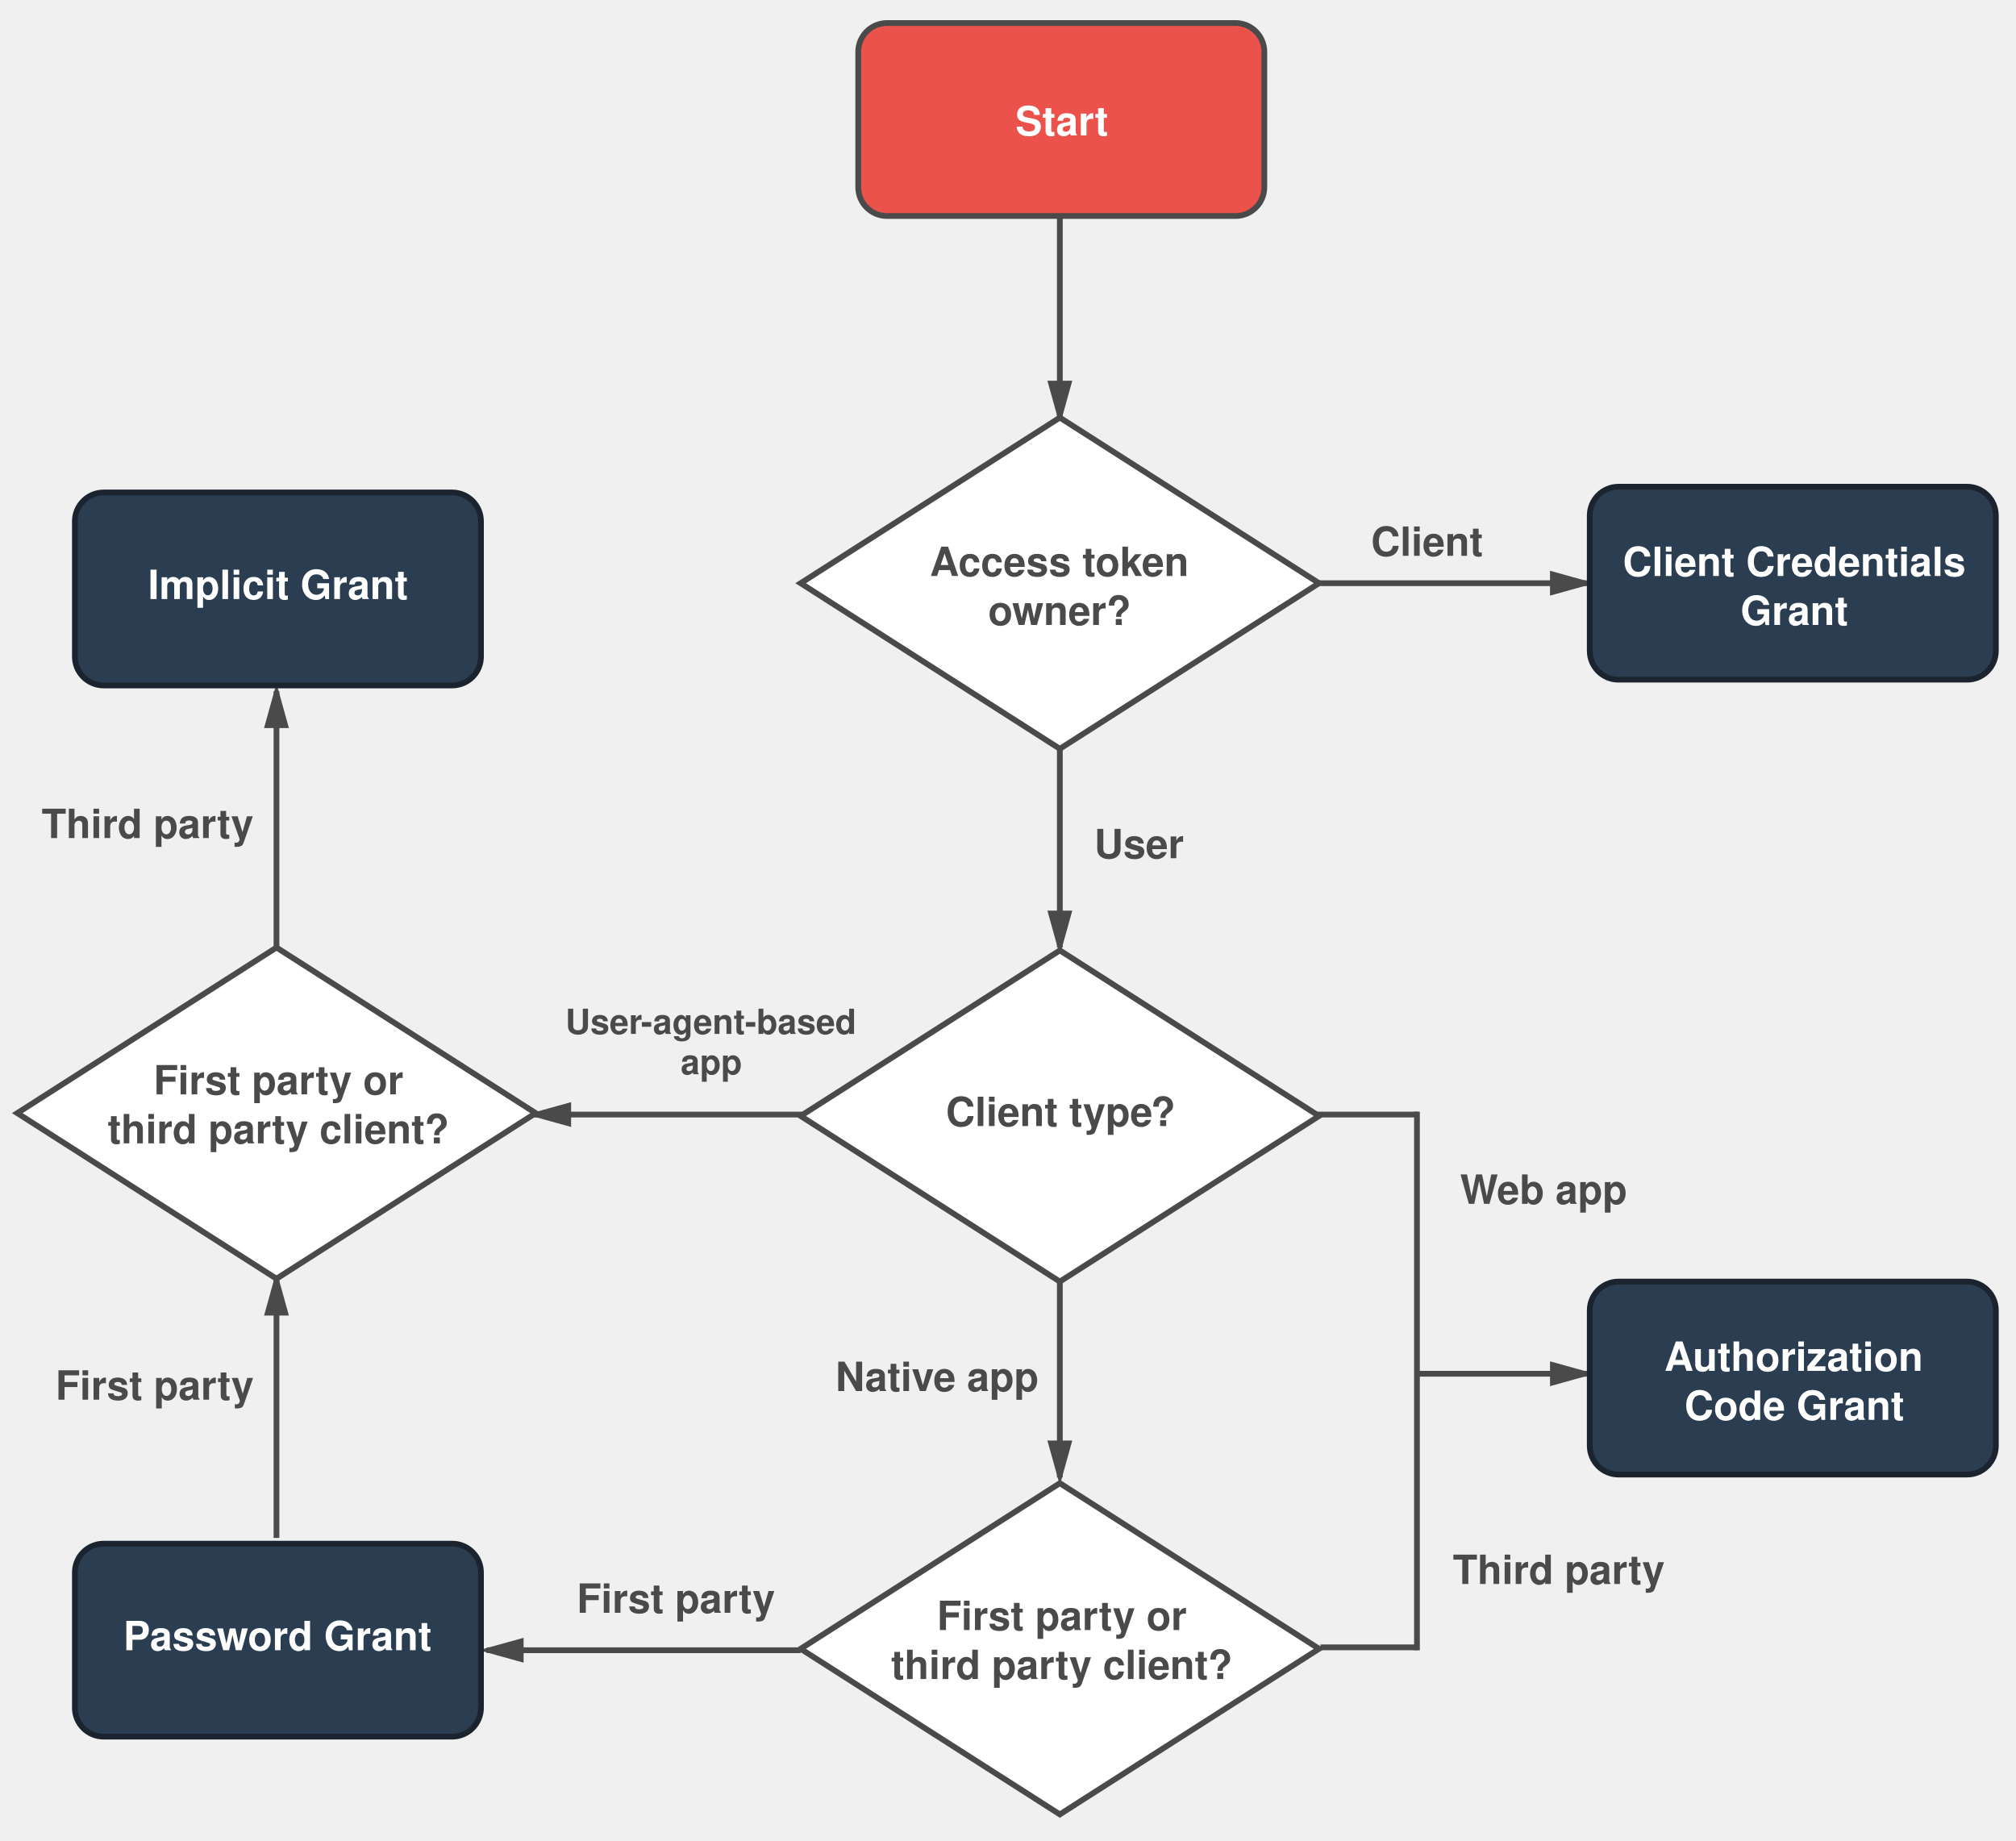
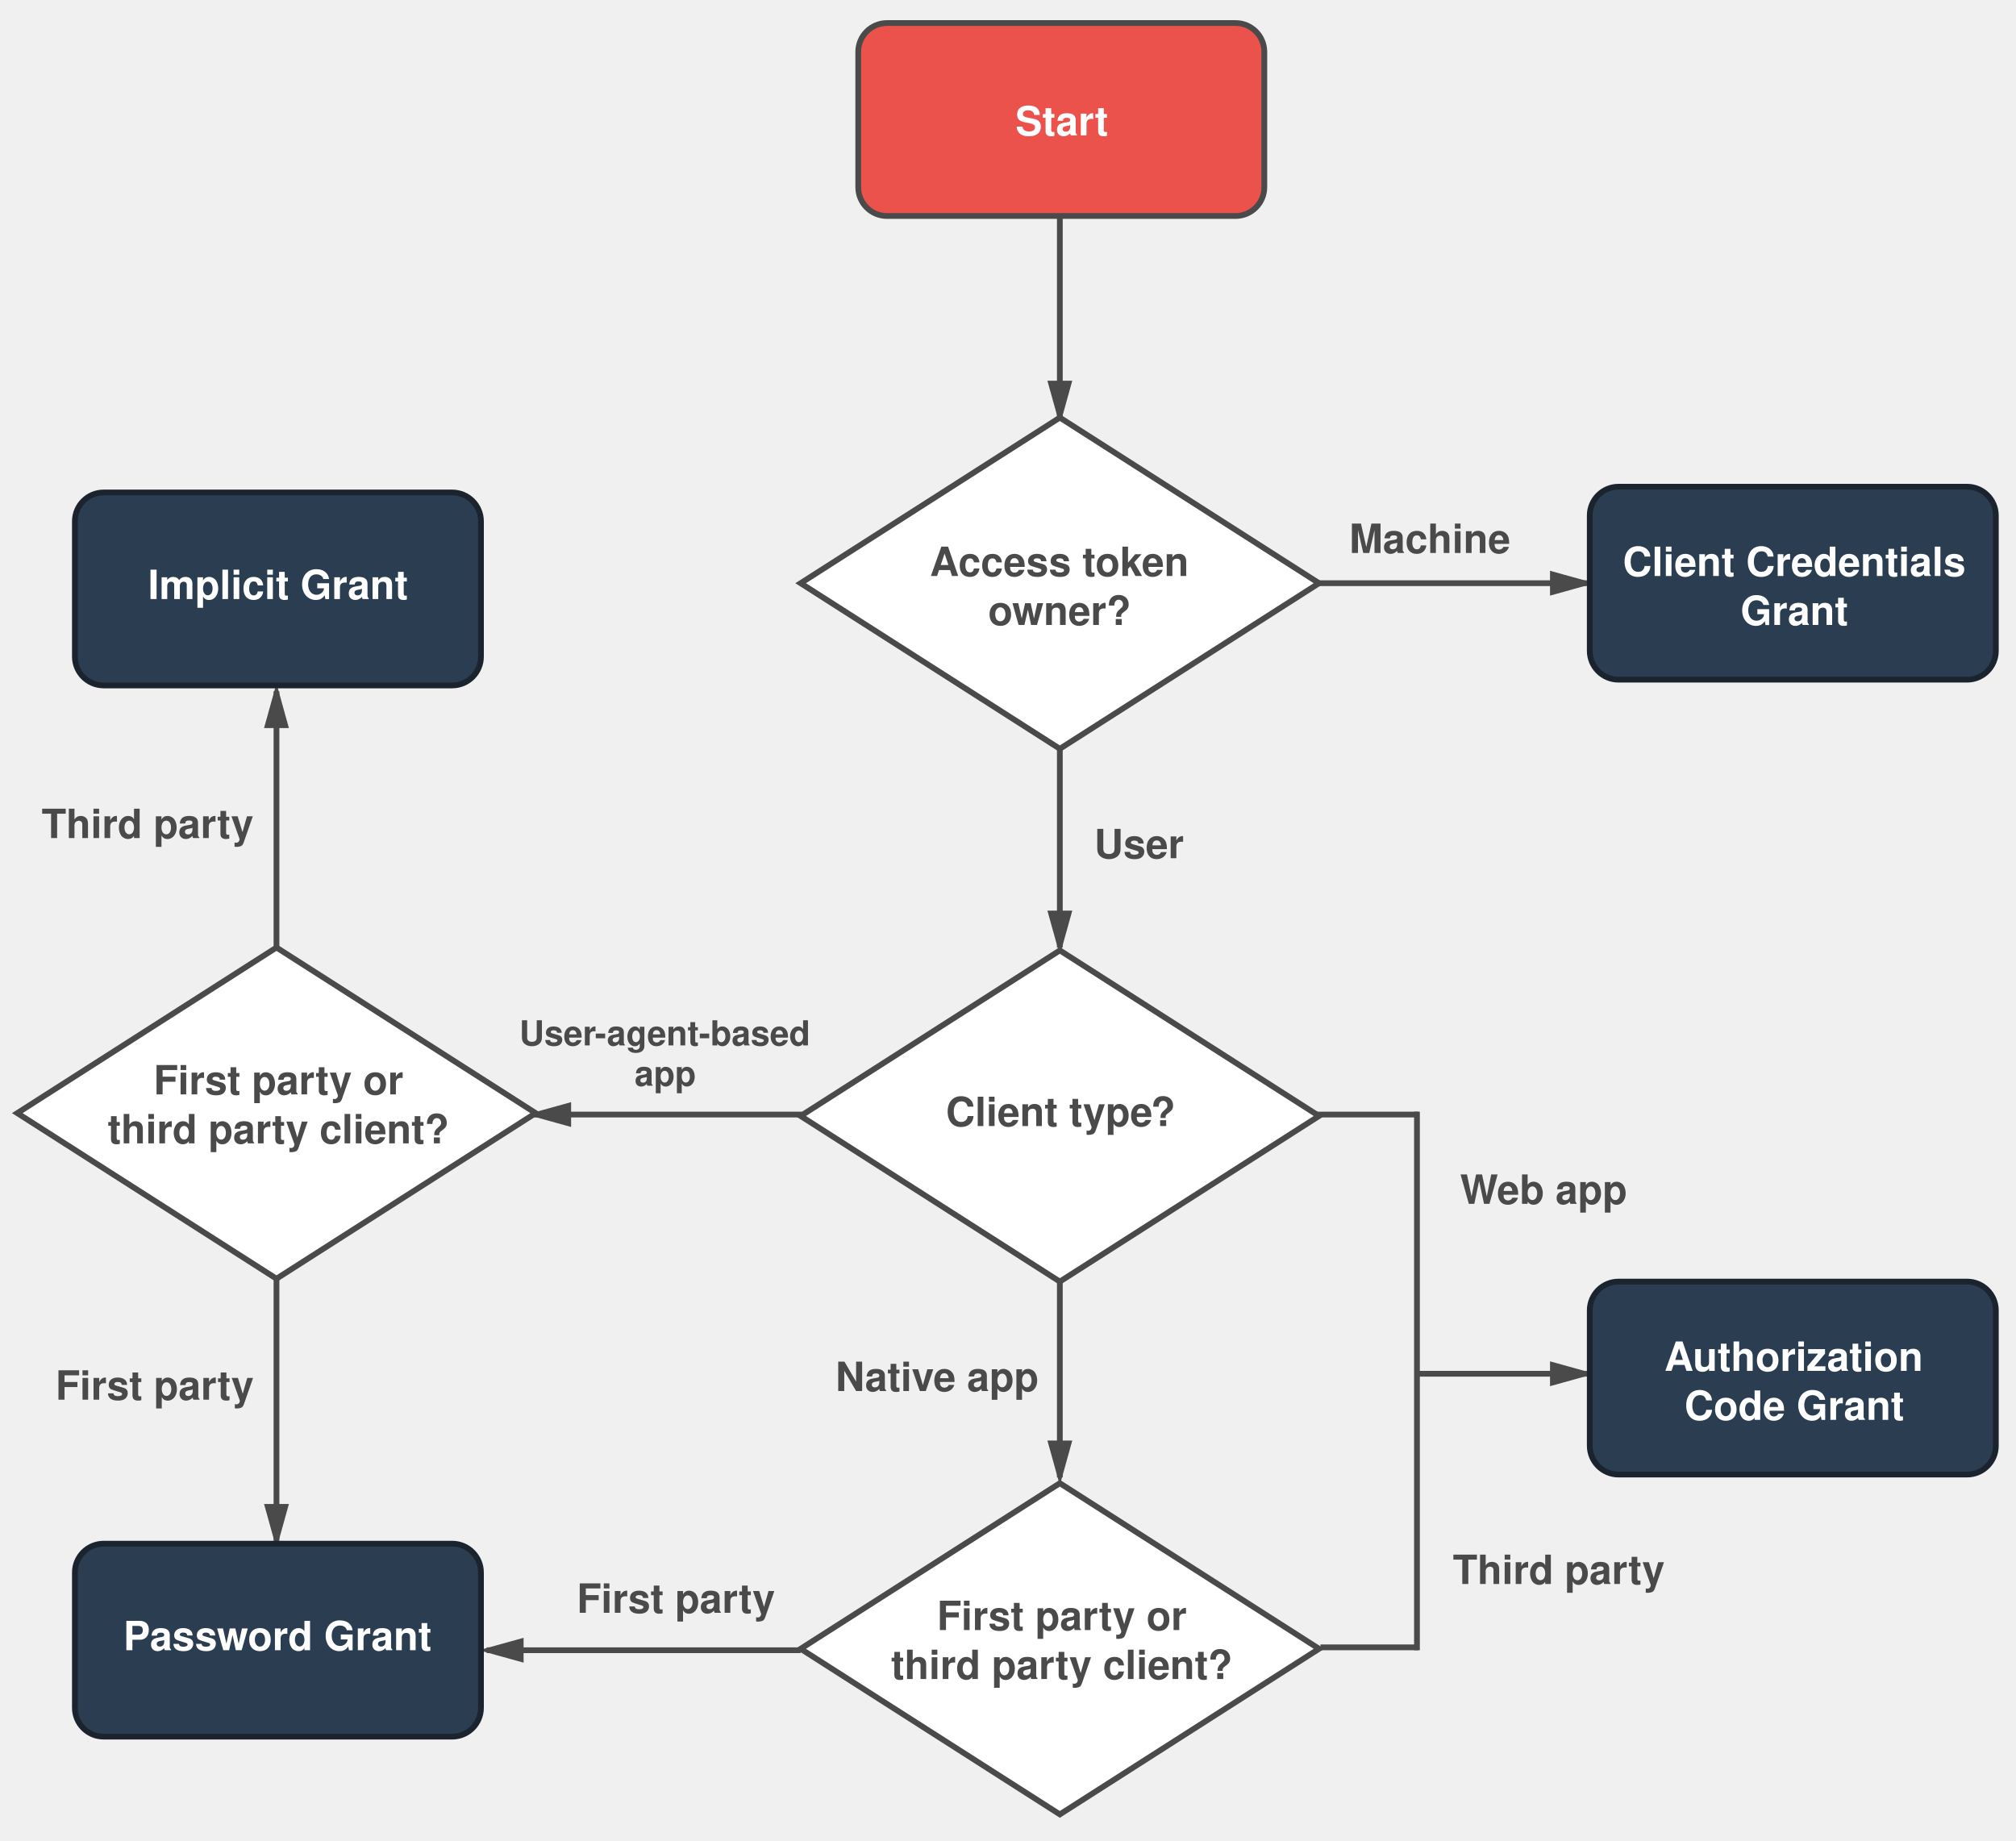
<svg xmlns="http://www.w3.org/2000/svg" width="700px" height="639px" viewBox="0 0 700 639" version="1.1">
  <defs />
  <g id="Page-1" stroke="none" stroke-width="1" fill="none" fill-rule="evenodd">
    <g id="Which-Grant?">
      <path d="M368,75 L368,144" id="Line" stroke="#4A4A4A" stroke-width="2" stroke-linecap="square" fill="#4A4A4A" />
      <path id="Line-decoration-1" d="M368,144 L371,133.2 L365,133.2 L368,144 Z" stroke="#4A4A4A" stroke-width="2" stroke-linecap="square" fill="#4A4A4A" />
      <path d="M368,260 L368,328" id="Line" stroke="#4A4A4A" stroke-width="2" stroke-linecap="square" fill="#4A4A4A" />
      <path id="Line-decoration-1" d="M368,328 L371,317.2 L365,317.2 L368,328 Z" stroke="#4A4A4A" stroke-width="2" stroke-linecap="square" fill="#4A4A4A" />
      <path d="M368,445 L368,512" id="Line" stroke="#4A4A4A" stroke-width="2" stroke-linecap="square" fill="#4A4A4A" />
      <path id="Line-decoration-1" d="M368,512 L371,501.2 L365,501.2 L368,512 Z" stroke="#4A4A4A" stroke-width="2" stroke-linecap="square" fill="#4A4A4A" />
+       <path d="M96,445 L96,534.022" id="Line" stroke="#4A4A4A" stroke-width="2" stroke-linecap="square" fill="#4A4A4A" />
+       <path id="Line-decoration-1" d="M96,534.022 L99,523.222 L93,523.222 L96,534.022 Z" stroke="#4A4A4A" stroke-width="2" stroke-linecap="square" fill="#4A4A4A" />
      <path d="M492.5,477 L550,477" id="Line" stroke="#4A4A4A" stroke-width="2" stroke-linecap="square" fill="#4A4A4A" />
      <path id="Line-decoration-1" d="M550,477 L539.2,474 L539.2,480 L550,477 Z" stroke="#4A4A4A" stroke-width="2" stroke-linecap="square" fill="#4A4A4A" />
      <path d="M458.5,387 L491.5,387" id="Line" stroke="#4A4A4A" stroke-width="2" stroke-linecap="square" />
      <path d="M492,387 L492,572" id="Line" stroke="#4A4A4A" stroke-width="2" stroke-linecap="square" />
      <path d="M459.5,572 L491.5,572" id="Line" stroke="#4A4A4A" stroke-width="2" stroke-linecap="square" />
      <path d="M277.5,387 L186.5,387" id="Line" stroke="#4A4A4A" stroke-width="2" stroke-linecap="square" fill="#4A4A4A" />
      <path id="Line-decoration-1" d="M186.5,387 L197.3,390 L197.3,384 L186.5,387 Z" stroke="#4A4A4A" stroke-width="2" stroke-linecap="square" fill="#4A4A4A" />
      <path d="M277,573 L170,573" id="Line" stroke="#4A4A4A" stroke-width="2" stroke-linecap="square" fill="#4A4A4A" />
      <path id="Line-decoration-1" d="M170,573 L180.8,576 L180.8,570 L170,573 Z" stroke="#4A4A4A" stroke-width="2" stroke-linecap="square" fill="#4A4A4A" />
      <path d="M458.5,202.5 L550,202.5" id="Line" stroke="#4A4A4A" stroke-width="2" stroke-linecap="square" fill="#4A4A4A" />
      <path id="Line-decoration-1" d="M550,202.5 L539.2,199.5 L539.2,205.5 L550,202.5 Z" stroke="#4A4A4A" stroke-width="2" stroke-linecap="square" fill="#4A4A4A" />
      <path d="M96,328 L96,241" id="Line" stroke="#4A4A4A" stroke-width="2" stroke-linecap="square" fill="#4A4A4A" />
      <path id="Line-decoration-1" d="M96,241 L93,251.8 L99,251.8 L96,241 Z" stroke="#4A4A4A" stroke-width="2" stroke-linecap="square" fill="#4A4A4A" />
-       <path d="M96,533 L96,445" id="Line" stroke="#4A4A4A" stroke-width="2" stroke-linecap="square" fill="#4A4A4A" transform="translate(96, 489) scale(1, -1) translate(-96, -489) " />
-       <path id="Line-decoration-1" d="M96,445 L93,455.8 L99,455.8 L96,445 Z" stroke="#4A4A4A" stroke-width="2" stroke-linecap="square" fill="#4A4A4A" />
      <g id="Start" transform="translate(298, 8)">
        <rect id="Rectangle-1" stroke="#4A4A4A" stroke-width="2" fill="#EB524C" x="0" y="0" width="141" height="67" rx="10" />
        <text font-family="Helvetica-Bold, Helvetica" font-size="14" font-weight="bold" fill="#FFFFFF">
          <tspan x="54.552" y="39">Start</tspan>
        </text>
      </g>
      <g id="Client-Credentials-Grant" transform="translate(552, 169)">
        <rect id="Rectangle-1" stroke="#1B242E" stroke-width="2" fill="#2B3D50" x="0" y="0" width="141" height="67" rx="10" />
        <text id="Client-Credentials-G" font-family="Helvetica-Bold, Helvetica" font-size="14" font-weight="bold" fill="#FFFFFF">
          <tspan x="11.486" y="31">Client Credentials</tspan>
          <tspan x="52.331" y="48">Grant</tspan>
        </text>
      </g>
      <g id="Auth-Code-Grant" transform="translate(552, 445)">
        <rect id="Rectangle-1" stroke="#1B242E" stroke-width="2" fill="#2B3D50" x="0" y="0" width="141" height="67" rx="10" />
        <text id="Authorization-Code-G" font-family="Helvetica-Bold, Helvetica" font-size="14" font-weight="bold" fill="#FFFFFF">
          <tspan x="25.896" y="31">Authorization</tspan>
          <tspan x="32.886" y="48">Code Grant</tspan>
        </text>
      </g>
      <g id="Implicit-Grant" transform="translate(26, 171)">
        <rect id="Rectangle-1" stroke="#1B242E" stroke-width="2" fill="#2B3D50" x="0" y="0" width="141" height="67" rx="10" />
        <text font-family="Helvetica-Bold, Helvetica" font-size="14" font-weight="bold" fill="#FFFFFF">
          <tspan x="25.383" y="37">Implicit Grant</tspan>
        </text>
      </g>
      <g id="Password-Grant" transform="translate(26, 536)">
        <rect id="Rectangle-1" stroke="#1B242E" stroke-width="2" fill="#2B3D50" x="0" y="0" width="141" height="67" rx="10" />
        <text font-family="Helvetica-Bold, Helvetica" font-size="14" font-weight="bold" fill="#FFFFFF">
          <tspan x="16.817" y="37">Password Grant</tspan>
        </text>
      </g>
      <g id="Access-Token-Owner?" transform="translate(278, 145)">
        <polygon id="Polygon-1" stroke="#4A4A4A" stroke-width="2" fill="#FFFFFF" points="90 0 180 57.5 90 115 0 57.5 " />
        <text id="Access-token-owner?" font-family="Helvetica-Bold, Helvetica" font-size="14" font-weight="bold" fill="#4A4A4A">
          <tspan x="44.866" y="55">Access token</tspan>
          <tspan x="65.11" y="72">owner?</tspan>
        </text>
      </g>
      <g id="Client-Type" transform="translate(278, 330)">
        <polygon id="Polygon-1" stroke="#4A4A4A" stroke-width="2" fill="#FFFFFF" points="90 0 180 57.5 90 115 0 57.5 " />
        <text id="Client-type?" font-family="Helvetica-Bold, Helvetica" font-size="14" font-weight="bold" fill="#4A4A4A">
          <tspan x="50.441" y="61">Client type?</tspan>
        </text>
      </g>
      <g id="First-Party-Third-Party" transform="translate(278, 515)">
        <polygon id="Polygon-1" stroke="#4A4A4A" stroke-width="2" fill="#FFFFFF" points="90 0 180 57.5 90 115 0 57.5 " />
        <text id="First-party-or-third" font-family="Helvetica-Bold, Helvetica" font-size="14" font-weight="bold" fill="#4A4A4A">
          <tspan x="47.324" y="51">First party or</tspan>
          <tspan x="31.383" y="68">third party client?</tspan>
        </text>
      </g>
      <g id="First-Party-Third-Party-Copy" transform="translate(6, 329)">
        <polygon id="Polygon-1" stroke="#4A4A4A" stroke-width="2" fill="#FFFFFF" points="90 0 180 57.5 90 115 0 57.5 " />
        <text id="First-party-or-third" font-family="Helvetica-Bold, Helvetica" font-size="14" font-weight="bold" fill="#4A4A4A">
          <tspan x="47.324" y="51">First party or</tspan>
          <tspan x="31.383" y="68">third party client?</tspan>
        </text>
      </g>
-       <text id="Client" font-family="Helvetica-Bold, Helvetica" font-size="14" font-weight="bold" fill="#4A4A4A">
-         <tspan x="476.055" y="193">Client</tspan>
+       <text id="Machine" font-family="Helvetica-Bold, Helvetica" font-size="14" font-weight="bold" fill="#4A4A4A">
+         <tspan x="468.493" y="192">Machine</tspan>
      </text>
      <text id="User" font-family="Helvetica-Bold, Helvetica" font-size="14" font-weight="bold" fill="#4A4A4A">
        <tspan x="379.935" y="298">User</tspan>
      </text>
      <text id="User-agent-based" font-family="Helvetica-Bold, Helvetica" font-size="12" font-weight="bold" fill="#4A4A4A">
-         <tspan x="196.319" y="359">User-agent-based</tspan>
-         <tspan x="236.333" y="373">app</tspan>
+         <tspan x="180.319" y="363">User-agent-based</tspan>
+         <tspan x="220.333" y="377">app</tspan>
      </text>
      <text id="First-party" font-family="Helvetica-Bold, Helvetica" font-size="14" font-weight="bold" fill="#4A4A4A">
        <tspan x="200.269" y="560">First party</tspan>
      </text>
      <text id="First-party" font-family="Helvetica-Bold, Helvetica" font-size="14" font-weight="bold" fill="#4A4A4A">
        <tspan x="19.269" y="486">First party</tspan>
      </text>
      <text id="Third-party" font-family="Helvetica-Bold, Helvetica" font-size="14" font-weight="bold" fill="#4A4A4A">
        <tspan x="504.441" y="550">Third party</tspan>
      </text>
      <text id="Third-party" font-family="Helvetica-Bold, Helvetica" font-size="14" font-weight="bold" fill="#4A4A4A">
        <tspan x="14.441" y="291">Third party</tspan>
      </text>
      <text id="Web-app" font-family="Helvetica-Bold, Helvetica" font-size="14" font-weight="bold" fill="#4A4A4A">
        <tspan x="506.958" y="418">Web app</tspan>
      </text>
      <text id="Native-app" font-family="Helvetica-Bold, Helvetica" font-size="14" font-weight="bold" fill="#4A4A4A">
        <tspan x="290.1" y="483">Native app</tspan>
      </text>
    </g>
  </g>
</svg>
